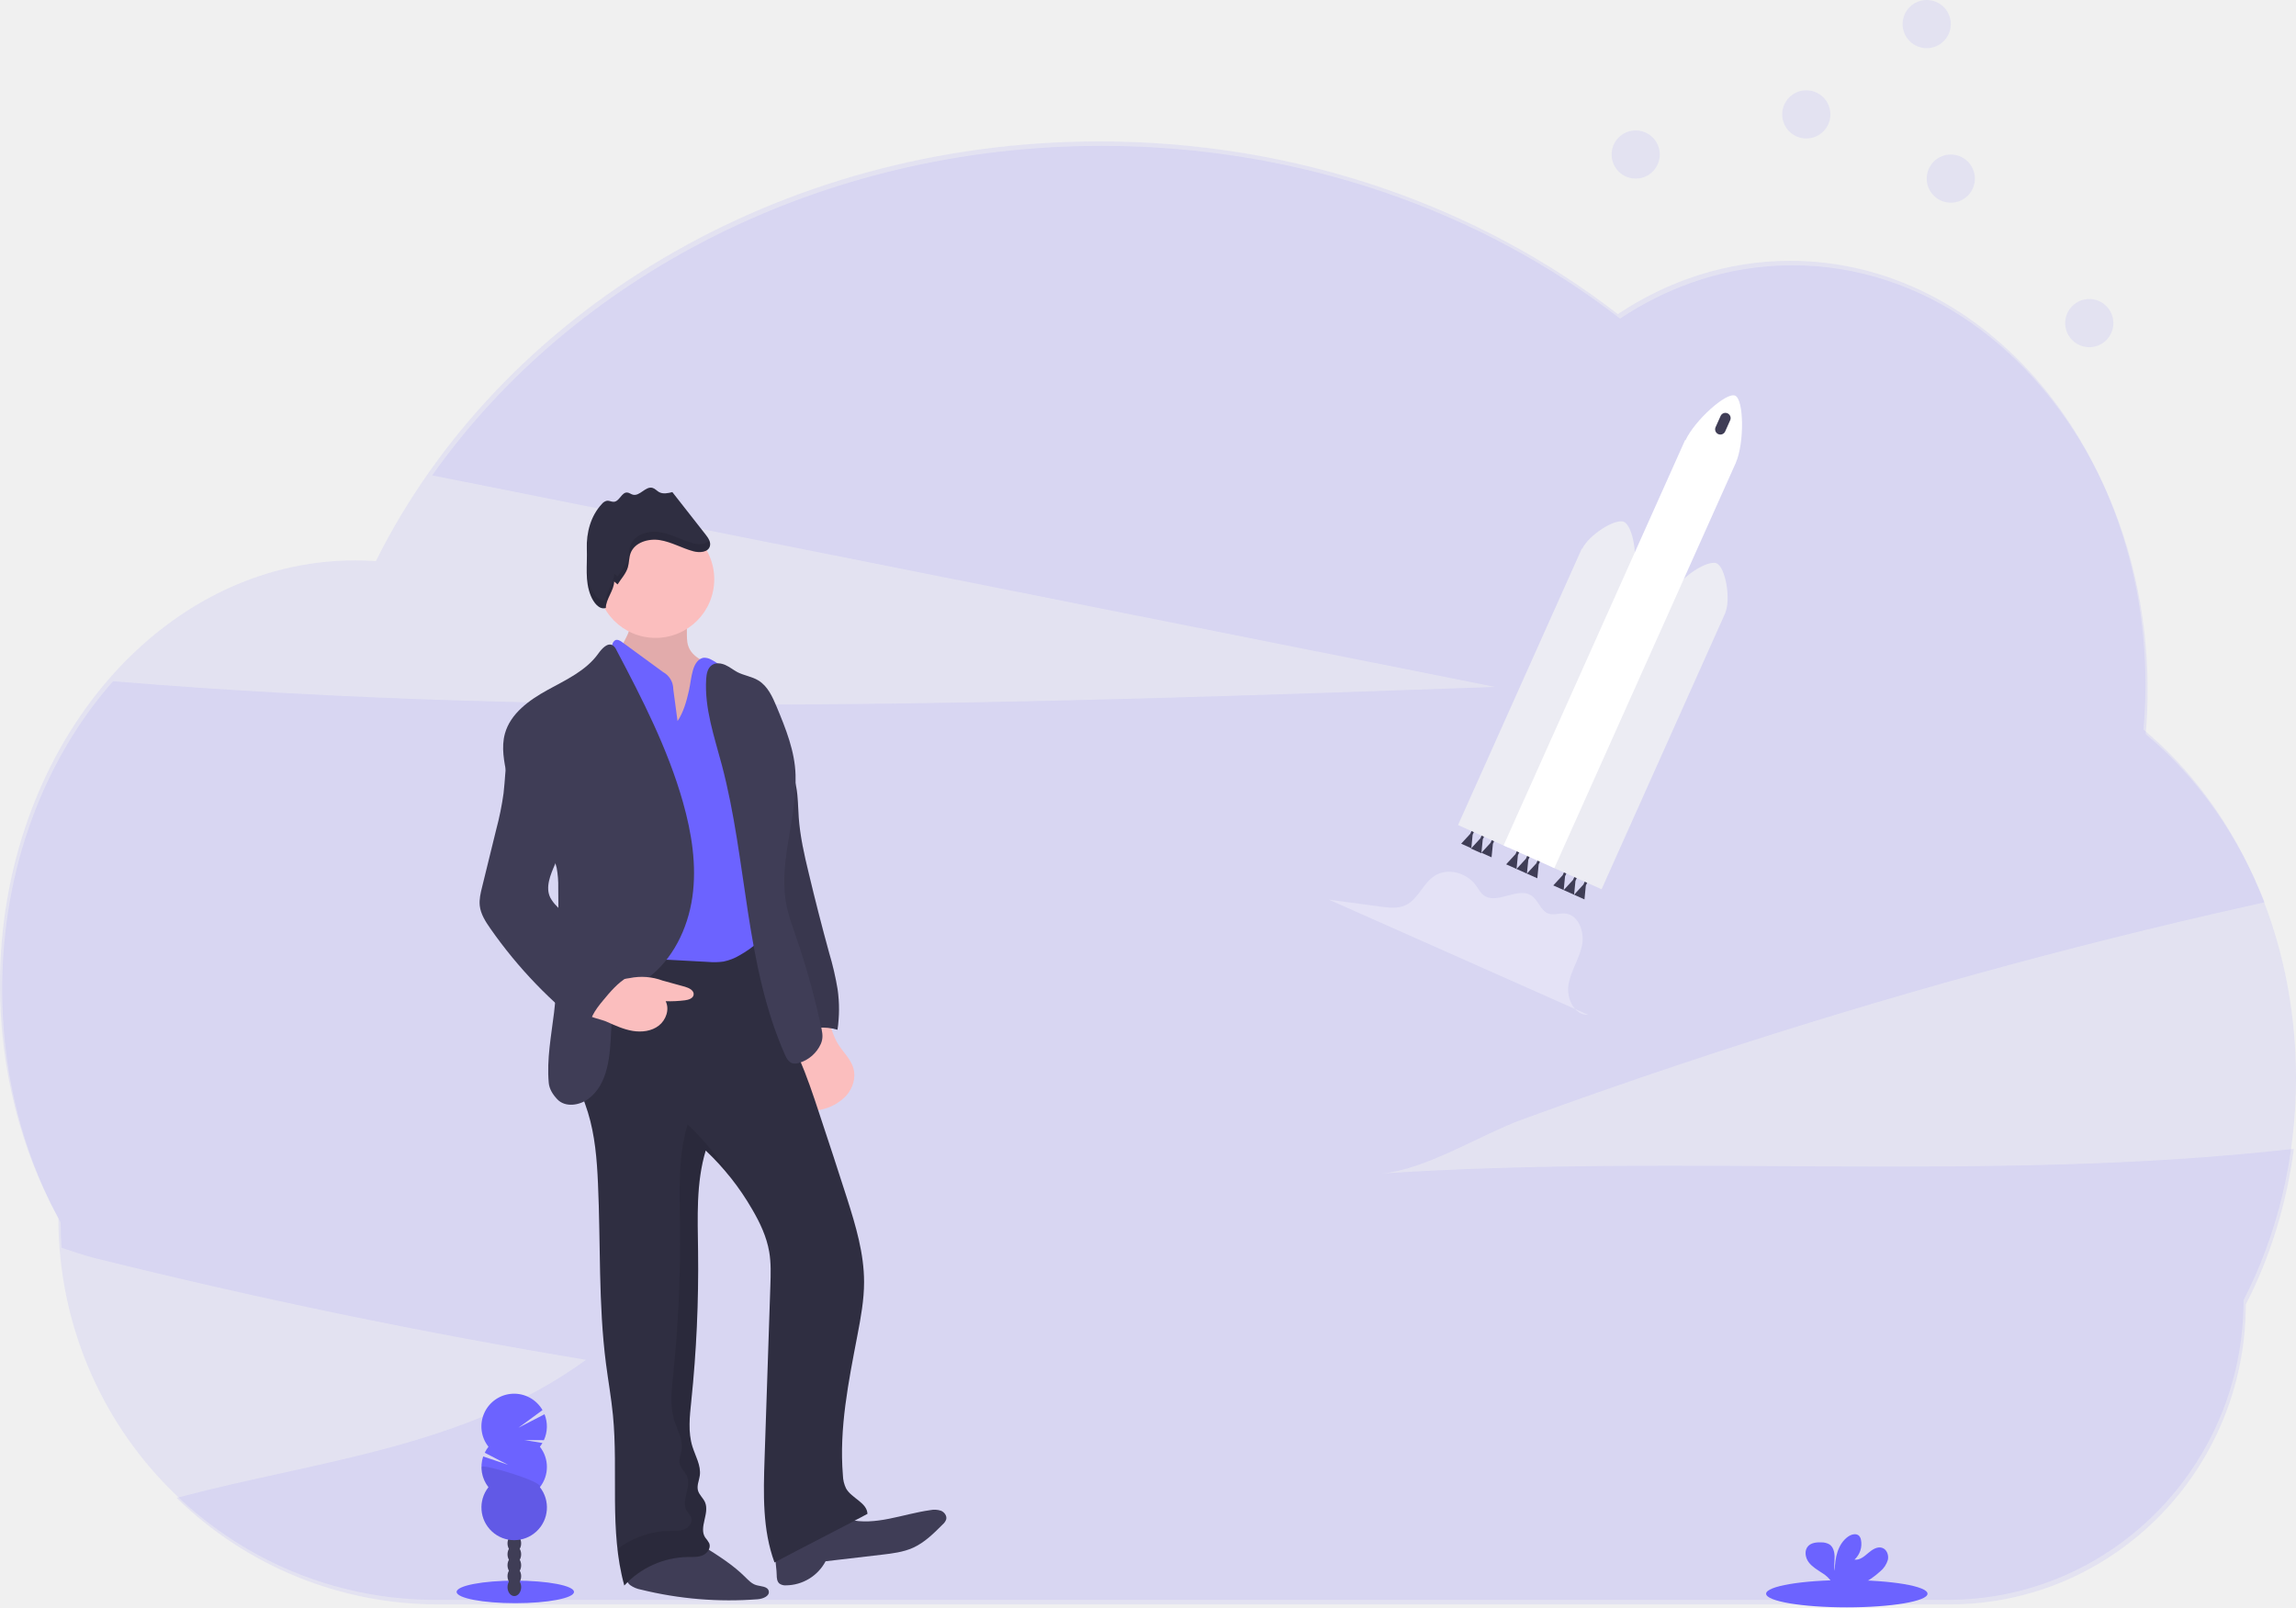
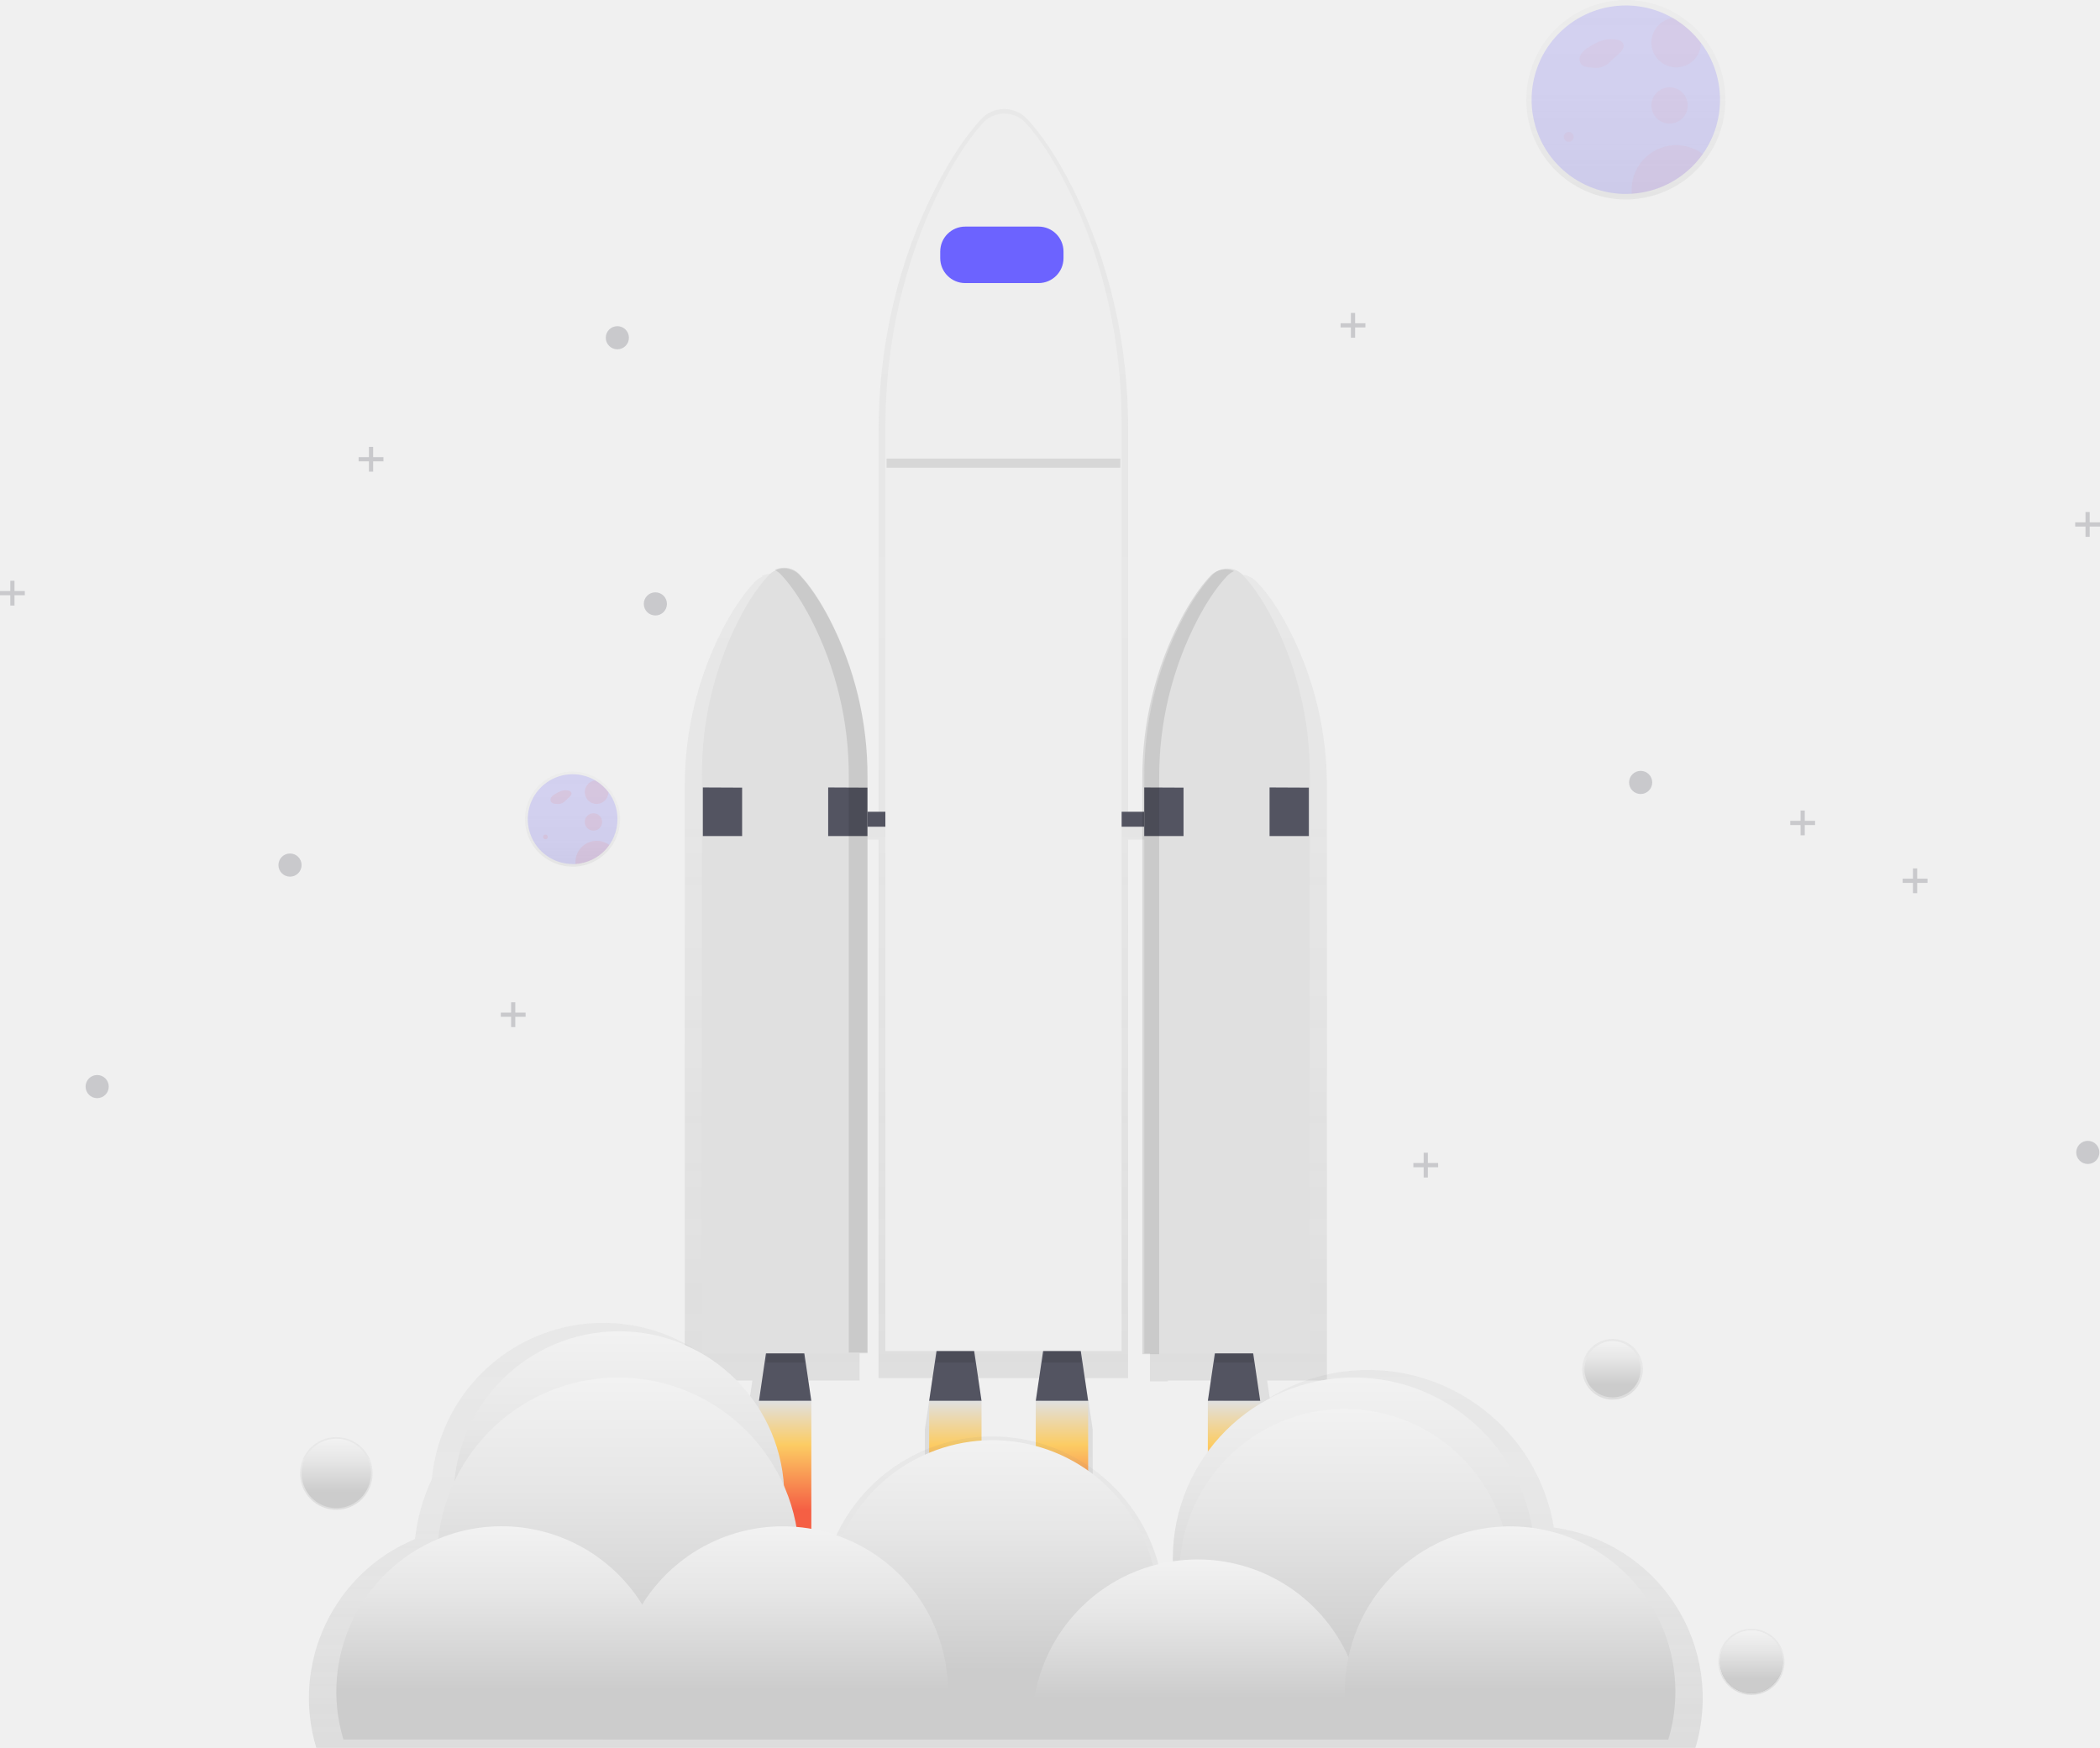
- <svg xmlns="http://www.w3.org/2000/svg" id="b717bf80-dc37-4ec2-be04-489cb3783f30" data-name="Layer 1" width="1144" height="800.93" viewBox="0 0 1144 800.93">
-   <path d="M1170.92,622a244.09,244.09,0,0,1-8.87,40.61,229,229,0,0,1-15.08,37c0,82.51-66.1,149.39-147.65,149.39H246.25A186.28,186.28,0,0,1,116,795.9c.32-.09.65-.18,1-.25,69.46-18.42,142.75-24.78,203-68.53Q196.85,706.69,75.14,676.41c-5-1.26-10.68-3.15-16.51-5.13-.27-4.16-.42-8.35-.42-12.57-.37-.67-.73-1.34-1.09-2q-2.38-4.43-4.58-9c-14.93-31-23.46-66.91-23.46-105.23,0-60.43,21.23-115,55.25-153.49C313.2,407.92,543.44,399.9,773,391.82q-100.68-20-201.34-40.06-164.17-32.65-328.34-65.34c69.85-98.68,193.12-164.21,333.54-164.21,98.82,0,189.14,32.45,258.34,86.07,25.44-16.91,54.73-26.56,85.9-26.56,64.9,0,121.63,41.73,152.44,104,0,0,0,0,0,0,15.58,31.5,24.52,68.24,24.52,107.48,0,7-.29,14-.86,20.89,0,.41-.06.81-.1,1.23,21.4,17.8,39.35,41.1,52.41,68.19.16.33.32.66.47,1q3.43,7.17,6.38,14.66l-.19,0q-12.6,2.79-25.17,5.69-135.49,31.3-268.47,75.86-38.12,12.78-76,26.62c-21.32,7.8-48.74,25.47-70.84,27,151.1-10.14,303.41,4.64,453.81-12.2Z" transform="translate(-28 -49.53)" fill="#6c63ff" opacity="0.1" />
-   <path d="M1172,586.75c0-71.93-30.06-135.47-76-173.67q.95-10.9,1-22.11c0-116.8-79.24-211.47-177-211.47-31.18,0-60.47,9.64-85.91,26.55C764.89,152.43,674.56,120,575.74,120,415,120,276.64,205.9,215.28,329.13c-3.41-.23-6.84-.36-10.3-.36-97.74,0-177,94.68-177,211.47,0,42.94,10.72,82.88,29.12,116.23h0c0,105.08,84.19,190.27,188,190.27H998.24c81.54,0,147.64-66.88,147.64-149.39h0C1162.44,665.17,1172,627.3,1172,586.75Z" transform="translate(-28 -49.53)" fill="#6c63ff" opacity="0.1" />
-   <path d="M426.72,592.32c.3,4,1.42,8.75,5.19,10.13a9.67,9.67,0,0,0,5.56-.09,23.55,23.55,0,0,0,12.35-7.07c3.15-3.66,4.72-8.83,3.4-13.46-1.27-4.42-4.83-7.73-7.34-11.57-2.94-4.49-3.88-9.58-5.92-14.39C423.77,557.42,425.81,580.31,426.72,592.32Z" transform="translate(-28 -49.53)" fill="#fbbebe" />
-   <path d="M409.71,399.53c-2.15,7,5.48,14.63,7.94,21.51s5.77,13.49,7.09,20.7c.92,4.95.87,10,1.22,15,.67,9.45,2.76,18.73,5,27.92q4.74,19.92,10.16,39.66a146.55,146.55,0,0,1,4.23,18.24,70.07,70.07,0,0,1-.07,20.09,25.66,25.66,0,0,0-19.08,1.75,56.61,56.61,0,0,1-7.25-23.59,123.39,123.39,0,0,1,.13-14.77c.64-13.91-5.39-27.84-5.59-41.77a78.81,78.81,0,0,0-1.14-14.4c-.65-3.27-.59-9.39-1.3-12.64-1.14-5.18,3.73-7.57,3.46-12.88l-1.48-29C412.73,410.31,407.63,404.09,409.71,399.53Z" transform="translate(-28 -49.53)" fill="#3f3d56" />
-   <path d="M409.71,399.53c-2.15,7,5.48,14.63,7.94,21.51s5.77,13.49,7.09,20.7c.92,4.95.87,10,1.22,15,.67,9.45,2.76,18.73,5,27.92q4.74,19.92,10.16,39.66a146.55,146.55,0,0,1,4.23,18.24,70.07,70.07,0,0,1-.07,20.09,25.66,25.66,0,0,0-19.08,1.75,56.61,56.61,0,0,1-7.25-23.59,123.39,123.39,0,0,1,.13-14.77c.64-13.91-5.39-27.84-5.59-41.77a78.81,78.81,0,0,0-1.14-14.4c-.65-3.27-.59-9.39-1.3-12.64-1.14-5.18,3.73-7.57,3.46-12.88l-1.48-29C412.73,410.31,407.63,404.09,409.71,399.53Z" transform="translate(-28 -49.53)" opacity="0.1" />
-   <path d="M336.7,377.08A11,11,0,0,0,339,381.7a256.32,256.32,0,0,0,34.43,39,18.42,18.42,0,0,0,3.24-4.56,68.67,68.67,0,0,0,8.4-34.62c-5.78-1.86-12.34-4.46-14.19-10.24-1.47-4.56.5-10-2.08-14.06-3.67-5.73-19.25-6.46-24.25-2.3-3.28,2.72-2.11,5.26-3.15,8.94C340.25,367.9,336.06,372.78,336.7,377.08Z" transform="translate(-28 -49.53)" fill="#fbbebe" />
-   <path d="M336.7,377.08A11,11,0,0,0,339,381.7a256.32,256.32,0,0,0,34.43,39,18.42,18.42,0,0,0,3.24-4.56,68.67,68.67,0,0,0,8.4-34.62c-5.78-1.86-12.34-4.46-14.19-10.24-1.47-4.56.5-10-2.08-14.06-3.67-5.73-19.25-6.46-24.25-2.3-3.28,2.72-2.11,5.26-3.15,8.94C340.25,367.9,336.06,372.78,336.7,377.08Z" transform="translate(-28 -49.53)" opacity="0.1" />
-   <path d="M341.9,839.33a13.49,13.49,0,0,0,5.48,2.3,183.85,183.85,0,0,0,58.19,4.79c2.61-.21,6.09-1.6,5.45-4.14-.6-2.37-4-2.21-6.3-2.92-2.17-.66-3.8-2.41-5.42-4-6-6-13.26-10.54-20.42-15.08a18.44,18.44,0,0,0-5.75-2.78c-2.47-.56-5.05-.09-7.55.39-6.3,1.19-18.31,1-23.3,5.65C338.29,827.24,337.71,835.66,341.9,839.33Z" transform="translate(-28 -49.53)" fill="#3f3d56" />
-   <path d="M415,834.34c0,1.55.18,3.29,1.36,4.28a5,5,0,0,0,3.23.88,22.56,22.56,0,0,0,19.77-12l28-3.27c5.3-.62,10.7-1.27,15.57-3.46,5.75-2.6,10.34-7.17,14.79-11.64a5.92,5.92,0,0,0,1.73-2.49c.46-1.76-.88-3.61-2.57-4.31a10.32,10.32,0,0,0-5.41-.3c-13.67,1.89-27.39,8-40.77,4.6-3.27-.83-6.52-2.24-9.89-2a20.43,20.43,0,0,0-5.28,1.41c-4.35,1.6-17.36,3.87-20.24,7.55S415,829.94,415,834.34Z" transform="translate(-28 -49.53)" fill="#3f3d56" />
-   <path d="M344.19,521.69c-4,6.23-12.43,7.59-18.32,12.06-9.05,6.87-10.58,19.67-11.1,31-.35,7.84-.57,15.8,1.17,23.46,1.22,5.33,3.36,10.41,5,15.64,3.5,11.37,4.48,23.35,5,35.23,1.37,30,.15,60.19,4,90,1.11,8.53,2.62,17,3.46,25.56,2.76,28.32-1.92,57.52,5.67,84.94a44.14,44.14,0,0,1,31.73-14.21c2.5,0,5.11.15,7.41-.86s4.12-3.69,3.16-6a18.37,18.37,0,0,0-2-2.84c-3.31-5,2.31-12.07-.09-17.58-.93-2.12-2.94-3.69-3.53-5.92-.63-2.42.59-4.9.93-7.38.68-5-2.19-9.66-3.68-14.45-2.25-7.25-1.35-15-.57-22.59a641.92,641.92,0,0,0,3.39-74.66c-.21-16.87-1.05-34.1,3.81-50.26a128.19,128.19,0,0,1,23.12,29.26c3.88,6.61,7.23,13.67,8.52,21.23.94,5.55.76,11.22.57,16.84q-1.44,43.15-2.89,86.3c-.58,17.4-1.08,35.31,4.95,51.63,15.33-8.16,31-16,46.33-24.21-.25-5.65-7.85-7.72-10.65-12.63a15.8,15.8,0,0,1-1.6-6.59c-1.94-23.38,2.83-46.74,7.24-69.78,1.68-8.78,3.32-17.63,3.31-26.56,0-14.18-4.15-28-8.44-41.51-4.54-14.31-9.29-28.56-14-42.81-3-9.15-6.1-18.31-9.92-27.17-3.6-8.38-7.88-16.47-10.95-25-4.93-13.78-6.62-28.47-8.27-43C386.11,512.92,365,517.53,344.19,521.69Z" transform="translate(-28 -49.53)" fill="#2f2e41" />
-   <circle cx="326.66" cy="288.64" r="29.22" fill="#fbbebe" />
-   <path d="M365.59,408.82,363.47,393a9.74,9.74,0,0,0-5.06-8.57l-20.36-14.88c-1-.76-2.38-1.56-3.54-1a3.37,3.37,0,0,0-1.41,2.08c-3.22,9.5-1.23,19.86-.11,29.83.95,8.31,1.27,16.68,1.59,25a184.69,184.69,0,0,1-.06,22.69c-1.1,13.08-5,26.24-2.39,39.11,1.72,8.51,4.75,16.42,5.46,25.08.49,6,.34,12.1,2.24,17.78,7-3,14.92-2.67,22.53-2.27l18.47,1a33.51,33.51,0,0,0,7.69-.18,26.05,26.05,0,0,0,8.07-3.16,55.39,55.39,0,0,0,16.85-14.7c-3.12-15.07-.09-30.63-2.17-45.88-1.19-8.79-4.17-17.26-5.57-26-1.72-10.79-1.05-22-4.14-32.48a93.69,93.69,0,0,0-6.64-15.38,28.37,28.37,0,0,0-12.71-12.95,7.17,7.17,0,0,0-3.34-.85c-2.94.17-4.76,3.29-5.58,6.13-1,3.4-1.28,7-2.06,10.41C370.11,398.8,368.49,404.61,365.59,408.82Z" transform="translate(-28 -49.53)" fill="#6c63ff" />
-   <path d="M305.7,597.32c3.89,4.12,11,3.11,15.52-.28,9.84-7.37,10.75-21.48,11.29-33.76.2-4.4.5-9,2.57-12.86,3.16-5.95,9.71-9.09,15.15-13.08,12.9-9.44,20.47-25,22.74-40.78s-.34-32-4.7-47.37c-7.54-26.57-20.24-51.34-33.13-75.76a5.68,5.68,0,0,0-1.79-2.3c-2.62-1.62-5.46,1.59-7.26,4.1-6.07,8.5-16.07,13.06-25.23,18.09s-18.52,11.73-21.29,21.8c-1.86,6.75-.41,13.93,1,20.78S287,448.19,290.69,454a173.87,173.87,0,0,1,11.67,19.89,38.22,38.22,0,0,1,3,8.06,49,49,0,0,1,.79,10c.21,20.72.42,41.51-2.08,62.08-1.42,11.64-3.7,23.32-2.66,35C301.66,592.17,303.48,595,305.7,597.32Z" transform="translate(-28 -49.53)" fill="#3f3d56" />
-   <path d="M330.4,558.7c4.16,1.86,8.37,3.79,12.87,4.53s9.43.14,13-2.65,5.45-8.07,3.41-12.15a60.37,60.37,0,0,0,9.6-.46c1.83-.23,4.05-.93,4.33-2.75.32-2.12-2.24-3.4-4.31-4l-11.16-3.07a29.76,29.76,0,0,0-16.41-1.24l-17,2.6a3,3,0,0,0-1.28.4,3.07,3.07,0,0,0-1,1.68c-.82,2.59-4.61,9.83-3.31,12.41C320.3,556.21,328.07,557.53,330.4,558.7Z" transform="translate(-28 -49.53)" fill="#fbbebe" />
-   <path d="M437,569.66a17.28,17.28,0,0,1-10.85,9.51,6.07,6.07,0,0,1-3.24.21c-2-.56-3.1-2.65-3.93-4.55-19.8-45.08-18.69-96.39-31.29-144-3.74-14.13-8.74-28.33-7.83-42.92.16-2.61.71-5.55,2.89-7,1.94-1.3,4.58-.95,6.7,0s4,2.5,6,3.56c3.31,1.69,7.16,2.17,10.34,4.08,4.72,2.83,7.14,8.24,9.25,13.32,4.51,10.84,9,22,9.35,33.76.77,22.84-9.36,44.79-4.09,67,1.05,4.4,2.6,8.67,4.08,12.94a391.57,391.57,0,0,1,13,46.81C437.93,565.1,438.05,567.17,437,569.66Z" transform="translate(-28 -49.53)" fill="#3f3d56" />
-   <path d="M335.71,340.74c1.75-2.83,4.18-5.32,5.12-8.51.67-2.27.53-4.73,1.34-7,2-5.48,8.94-7.5,14.69-6.56s10.92,4,16.54,5.53c3.11.86,7.43.6,8.31-2.51.58-2.06-.81-4.1-2.13-5.79L363,294.74c-2.18.56-4.62,1.08-6.6,0-1.14-.63-2-1.74-3.27-2.1-3.45-1-6.34,4.31-9.8,3.39-1-.26-1.79-1-2.79-1.08-2.79-.23-3.84,4.39-6.63,4.62-1.16.1-2.28-.64-3.43-.53a4.36,4.36,0,0,0-2.59,1.61c-5.55,5.89-7.8,14.34-7.5,22.42s-1.09,15.92,2,23.38c1.36,3.26,4.12,7.1,7.47,6,0-4.4,4.1-8.79,4.15-13.19" transform="translate(-28 -49.53)" fill="#2f2e41" />
+ <svg xmlns="http://www.w3.org/2000/svg" xmlns:xlink="http://www.w3.org/1999/xlink" id="61f8f3fd-6b56-45c5-89f2-afa0c413a7fa" data-name="Layer 1" width="925.18" height="770.09" viewBox="0 0 925.18 770.09">
+   <defs>
+     <linearGradient id="f2b43956-505e-42fa-8271-42f9f0912862" x1="580.55" y1="759" x2="580.55" y2="113" gradientUnits="userSpaceOnUse">
+       <stop offset="0" stop-color="gray" stop-opacity="0.25" />
+       <stop offset="0.54" stop-color="gray" stop-opacity="0.12" />
+       <stop offset="1" stop-color="gray" stop-opacity="0.1" />
+     </linearGradient>
+     <linearGradient id="93f39c8e-311a-4ffb-9b96-ec7d8ca6b5cd" x1="345.9" y1="617.2" x2="345.9" y2="679.83" gradientUnits="userSpaceOnUse">
+       <stop offset="0" stop-color="#e0e0e0" />
+       <stop offset="0.31" stop-color="#fccc63" />
+       <stop offset="0.77" stop-color="#f55f44" />
+     </linearGradient>
+     <linearGradient id="f0b6c0c1-af46-47f0-89cc-f1295e85d837" x1="420.89" y1="617.2" x2="420.89" y2="679.83" xlink:href="#93f39c8e-311a-4ffb-9b96-ec7d8ca6b5cd" />
+     <linearGradient id="835adc3d-9947-42f8-a8c1-90fc1375c35f" x1="467.86" y1="617.2" x2="467.86" y2="679.83" xlink:href="#93f39c8e-311a-4ffb-9b96-ec7d8ca6b5cd" />
+     <linearGradient id="05d2e404-cee9-4ec4-9322-f8806c9b5d69" x1="543.67" y1="617.2" x2="543.67" y2="679.83" xlink:href="#93f39c8e-311a-4ffb-9b96-ec7d8ca6b5cd" />
+     <linearGradient id="84020695-8aca-4fdc-a56d-10a85085e734" x1="580.55" y1="835.05" x2="580.55" y2="647.79" xlink:href="#f2b43956-505e-42fa-8271-42f9f0912862" />
+     <linearGradient id="ee8b87cd-bc8a-4975-b833-23268ebbebf9" x1="272.71" y1="586.52" x2="272.71" y2="732.18" gradientUnits="userSpaceOnUse">
+       <stop offset="0" stop-color="#f2f2f2" />
+       <stop offset="0.31" stop-color="#e6e6e6" />
+       <stop offset="0.77" stop-color="#ccc" />
+     </linearGradient>
+     <linearGradient id="93e0219e-fb1a-4fd7-ab06-cb9d2e8d46b6" x1="272.35" y1="606.91" x2="272.35" y2="766.41" xlink:href="#ee8b87cd-bc8a-4975-b833-23268ebbebf9" />
+     <linearGradient id="eaf709e1-10fa-49af-93d3-e446f8f22d21" x1="596.45" y1="606.91" x2="596.45" y2="766.41" xlink:href="#ee8b87cd-bc8a-4975-b833-23268ebbebf9" />
+     <linearGradient id="b99db109-4c8d-4947-bfd9-8341738d16d4" x1="592.44" y1="620.75" x2="592.44" y2="766.41" xlink:href="#ee8b87cd-bc8a-4975-b833-23268ebbebf9" />
+     <linearGradient id="73d53186-09ce-4d56-8d1f-5ffca19f900f" x1="574.72" y1="699.54" x2="574.72" y2="831.37" xlink:href="#ee8b87cd-bc8a-4975-b833-23268ebbebf9" />
+     <linearGradient id="f1bd4c24-bb4d-4277-a1fb-6bc8d7a55dfd" x1="482.23" y1="737.41" x2="482.23" y2="831.37" xlink:href="#ee8b87cd-bc8a-4975-b833-23268ebbebf9" />
+     <linearGradient id="319244db-d860-4fad-863b-9a3a16f5944b" x1="665.03" y1="751.98" x2="665.03" y2="831.37" xlink:href="#ee8b87cd-bc8a-4975-b833-23268ebbebf9" />
+     <linearGradient id="3a40aa9d-8c97-4785-a2ce-02f5c84266af" x1="802.69" y1="737.41" x2="802.69" y2="831.37" xlink:href="#ee8b87cd-bc8a-4975-b833-23268ebbebf9" />
+     <linearGradient id="f3ea85b0-d529-430f-a5f3-7431de71f741" x1="358.41" y1="737.41" x2="358.41" y2="831.37" xlink:href="#ee8b87cd-bc8a-4975-b833-23268ebbebf9" />
+     <linearGradient id="421cecf6-ea42-4f8e-95af-7dadfc0b5864" x1="710.43" y1="616.63" x2="710.43" y2="589.91" xlink:href="#f2b43956-505e-42fa-8271-42f9f0912862" />
+     <linearGradient id="b76e450b-11c8-416c-a0eb-ba73061d2446" x1="710.43" y1="590.89" x2="710.43" y2="615.65" xlink:href="#ee8b87cd-bc8a-4975-b833-23268ebbebf9" />
+     <linearGradient id="72df51fc-e37e-4ea5-a672-fa692e8e4323" x1="771.61" y1="746.75" x2="771.61" y2="717.62" xlink:href="#f2b43956-505e-42fa-8271-42f9f0912862" />
+     <linearGradient id="7c061988-e8ee-45a9-b1b1-05af47469914" x1="771.61" y1="718.34" x2="771.61" y2="746.02" gradientUnits="userSpaceOnUse">
+       <stop offset="0" stop-color="#f2f2f2" />
+       <stop offset="0.31" stop-color="#e0e0e0" />
+       <stop offset="0.77" stop-color="#b3b3b3" />
+     </linearGradient>
+     <linearGradient id="a0922416-7296-47ba-816d-5ff33eb958ea" x1="148.17" y1="665.16" x2="148.17" y2="633.14" xlink:href="#f2b43956-505e-42fa-8271-42f9f0912862" />
+     <linearGradient id="63e85972-a6d1-4957-b932-816027d688a4" x1="148.17" y1="633.86" x2="148.17" y2="664.45" xlink:href="#ee8b87cd-bc8a-4975-b833-23268ebbebf9" />
+     <linearGradient id="299d5e2e-be3b-4509-84b8-ec33c3786422" x1="853.67" y1="152.79" x2="853.67" y2="64.95" xlink:href="#f2b43956-505e-42fa-8271-42f9f0912862" />
+     <linearGradient id="f866518d-8775-4843-b285-e9e24a2ef8da" x1="771.61" y1="718.34" x2="771.61" y2="746.02" xlink:href="#ee8b87cd-bc8a-4975-b833-23268ebbebf9" />
+     <linearGradient id="20e3e192-3217-42d5-9266-898a1edf98f2" x1="389.67" y1="446.79" x2="389.67" y2="404.95" xlink:href="#f2b43956-505e-42fa-8271-42f9f0912862" />
+   </defs>
+   <g opacity="0.7">
+     <path d="M722,411.58a150.57,150.57,0,0,0-17-70c-5.34-10.15-10.21-16.46-14-20.33A10,10,0,0,0,679.6,319a10.28,10.28,0,0,0-4,2.58c-5.07,5.25-9.65,12.19-13.65,19.58a151.15,151.15,0,0,0-17.87,71.92v15.06h-9.66v-175c0-36.68-8.21-72.87-24.29-105-7.62-15.21-14.57-24.66-19.92-30.47a13.81,13.81,0,0,0-20.76,0c-7.24,7.87-13.77,18.27-19.48,29.33-16.91,32.79-25.5,70-25.5,107.77V428.14h-8.35V412.36a151.15,151.15,0,0,0-17.87-71.92c-4-7.38-8.58-14.32-13.65-19.58A10,10,0,0,0,473,318.74l.35.19a10.31,10.31,0,0,0-3.26,2.28c-3.75,3.87-8.62,10.18-14,20.33a150.57,150.57,0,0,0-17,70V673.18h29.8l-3.25,21.51V759H490V694.69l-3.25-21.51h29.37V434.91h8.35v237.2h23.8l-3.42,22.57V759h24.37V694.69l-3.42-22.57h32.07l-3.42,22.57V759h24.37V694.69l-3.42-22.57h19V434.91h9.66V673.54h7.83v-.36h25.89l-3.25,21.51V759h24.37V694.69l-3.25-21.51H722Z" transform="translate(-137.41 -64.95)" fill="url(#f2b43956-505e-42fa-8271-42f9f0912862)" />
+   </g>
+   <polygon points="357.44 617.2 334.37 617.2 338.49 589.19 353.32 589.19 357.44 617.2" fill="#535461" />
  <g opacity="0.1">
-     <path d="M392.17,636.52a126.89,126.89,0,0,0-21.57-26.71c-4.86,16.16-4,33.39-3.81,50.26a641.92,641.92,0,0,1-3.39,74.66c-.79,7.55-1.68,15.34.57,22.59,1.49,4.79,4.36,9.47,3.68,14.45-.34,2.48-1.56,5-.93,7.38.59,2.23,2.6,3.8,3.53,5.92,2.4,5.51-3.22,12.56.09,17.58a18.37,18.37,0,0,1,2,2.84c1,2.32-.86,5-3.16,6s-4.91.83-7.41.86a44.19,44.19,0,0,0-26.14,9.11,116.84,116.84,0,0,0,3.41,18.1,44.14,44.14,0,0,1,31.73-14.21c2.5,0,5.11.15,7.41-.86s4.12-3.69,3.16-6a18.37,18.37,0,0,0-2-2.84c-3.31-5,2.31-12.07-.09-17.58-.93-2.12-2.94-3.69-3.53-5.92-.63-2.42.59-4.9.93-7.38.68-5-2.19-9.66-3.68-14.45-2.25-7.25-1.36-15-.57-22.59a641.92,641.92,0,0,0,3.39-74.66c-.21-16.87-1.05-34.1,3.81-50.26A124.25,124.25,0,0,1,392.17,636.52Z" transform="translate(-28 -49.53)" />
+     <polygon points="337.34 600.31 354.47 600.31 353.32 592.48 338.49 592.48 337.34 600.31" />
+   </g>
+   <polygon points="555.2 617.2 532.13 617.2 536.25 589.19 551.08 589.19 555.2 617.2" fill="#535461" />
+   <g opacity="0.1">
+     <polygon points="535.1 600.31 552.23 600.31 551.08 592.48 536.25 592.48 535.1 600.31" />
+   </g>
+   <polygon points="432.43 617.2 409.35 617.2 413.47 589.19 428.31 589.19 432.43 617.2" fill="#535461" />
+   <g opacity="0.1">
+     <polygon points="412.32 600.31 429.46 600.31 428.31 592.48 413.47 592.48 412.32 600.31" />
+   </g>
+   <polygon points="479.39 617.2 456.32 617.2 460.44 589.19 475.27 589.19 479.39 617.2" fill="#535461" />
+   <g opacity="0.1">
+     <polygon points="459.29 600.31 476.43 600.31 475.27 592.48 460.44 592.48 459.29 600.31" />
+   </g>
+   <rect x="357.44" y="357.64" width="164.8" height="6.59" fill="#535461" />
+   <path d="M685.13,318.46a9.29,9.29,0,0,0-13.77,0c-4.8,5.11-9.13,11.87-12.92,19.06a150.58,150.58,0,0,0-16.91,70V661.21h72.93V406.47a150,150,0,0,0-16.11-68.21C693.29,328.38,688.68,322.23,685.13,318.46Z" transform="translate(-137.41 -64.95)" fill="#e0e0e0" />
+   <path d="M476,318.46a9.29,9.29,0,0,1,13.77,0c4.8,5.11,9.13,11.87,12.92,19.06a150.58,150.58,0,0,1,16.91,70V661.21H446.65V406.47a150,150,0,0,1,16.11-68.21C467.81,328.38,472.42,322.23,476,318.46Z" transform="translate(-137.41 -64.95)" fill="#e0e0e0" />
+   <polygon points="309.65 346.93 326.95 347.01 326.95 368.35 309.65 368.35 309.65 346.93" fill="#535461" />
+   <polygon points="364.86 346.93 382.16 347.01 382.16 368.35 364.86 368.35 364.86 346.93" fill="#535461" />
+   <polygon points="504.11 346.93 521.42 347.01 521.42 368.35 504.11 368.35 504.11 346.93" fill="#535461" />
+   <polygon points="559.32 346.93 576.63 347.01 576.63 368.35 559.32 368.35 559.32 346.93" fill="#535461" />
+   <g opacity="0.1">
+     <path d="M502.66,337.19c-3.78-7.19-8.12-13.95-12.92-19.06a9.26,9.26,0,0,0-11-2.07,9.83,9.83,0,0,1,2.78,2.07c4.8,5.11,9.13,11.87,12.92,19.06a150.58,150.58,0,0,1,16.91,70V660.86h8.24V407.22A150.58,150.58,0,0,0,502.66,337.19Z" transform="translate(-137.41 -64.95)" />
  </g>
  <g opacity="0.1">
-     <path d="M320.42,324c0-1.37,0-2.75,0-4.14-.06,1.07-.06,2.14,0,3.2C320.41,323.4,320.41,323.71,320.42,324Z" transform="translate(-28 -49.53)" />
-     <path d="M373.4,320.25c-5.62-1.54-10.8-4.58-16.54-5.53s-12.71,1.08-14.69,6.56c-.81,2.22-.67,4.68-1.34,7-.94,3.19-3.37,5.68-5.12,8.51l-1.65-1.46c-.05,4.4-4.1,8.79-4.15,13.19-3.35,1.09-6.11-2.75-7.47-6a30.31,30.31,0,0,1-2.08-11.26c-.09,5.23,0,10.32,2.08,15.26,1.36,3.26,4.12,7.1,7.47,6,0-4.4,4.1-8.79,4.15-13.19l1.65,1.46c1.75-2.83,4.18-5.32,5.12-8.51.67-2.27.53-4.73,1.34-7,2-5.48,8.94-7.5,14.69-6.56s10.92,4,16.54,5.53c3.11.86,7.43.6,8.31-2.51a4.44,4.44,0,0,0-.39-3.11C379.93,320.88,376.18,321,373.4,320.25Z" transform="translate(-28 -49.53)" />
+     <path d="M665,337.89c3.78-7.19,8.12-13.95,12.92-19.06a9.8,9.8,0,0,1,3.19-2.28,9.27,9.27,0,0,0-10.6,2.28c-4.8,5.11-9.13,11.87-12.92,19.06a150.58,150.58,0,0,0-16.91,70V661.56h7.42V407.93A150.58,150.58,0,0,1,665,337.89Z" transform="translate(-137.41 -64.95)" />
  </g>
-   <path d="M278.89,444.91A149.69,149.69,0,0,1,275.21,463l-7,28.53c-.75,3-1.5,6.16-1.17,9.27.46,4.19,2.84,7.9,5.25,11.36a226.67,226.67,0,0,0,49.58,51.44c-1.11-5.7,2.84-11,6.55-15.48s7.33-8.77,12.18-11.67Q322.38,519.33,305.34,501a18.56,18.56,0,0,1-3.06-4c-2.74-5.29,0-11.61,2.38-17.07,7.53-17.39,11.09-37.13,6.26-55.45-1.82-6.89-5-13.77-10.79-18-2.53-1.85-6-3.1-8.76-1.71a9.77,9.77,0,0,0-3,2.7C279.38,418.46,280.45,431.61,278.89,444.91Z" transform="translate(-28 -49.53)" fill="#3f3d56" />
-   <ellipse cx="256.76" cy="793.24" rx="29.24" ry="5.62" fill="#6c63ff" />
-   <ellipse cx="256.27" cy="790.85" rx="3.4" ry="4.46" fill="#3f3d56" />
-   <ellipse cx="256.27" cy="785.4" rx="3.4" ry="4.46" fill="#3f3d56" />
-   <ellipse cx="256.27" cy="779.96" rx="3.4" ry="4.46" fill="#3f3d56" />
-   <ellipse cx="256.27" cy="774.51" rx="3.4" ry="4.46" fill="#3f3d56" />
-   <ellipse cx="256.27" cy="769.06" rx="3.4" ry="4.46" fill="#3f3d56" />
-   <ellipse cx="256.27" cy="763.62" rx="3.4" ry="4.46" fill="#3f3d56" />
-   <ellipse cx="256.27" cy="758.17" rx="3.4" ry="4.46" fill="#3f3d56" />
-   <path d="M297,770.43a15.77,15.77,0,0,0,1.27-1.87l-8.94-1.47,9.67.07a16.35,16.35,0,0,0,.31-12.92l-13,6.73,12-8.79a16.31,16.31,0,1,0-26.93,18.25,15.94,15.94,0,0,0-1.86,3l11.61,6-12.38-4.15a16.31,16.31,0,0,0,2.63,15.31,16.31,16.31,0,1,0,25.63,0,16.3,16.3,0,0,0,0-20.16Z" transform="translate(-28 -49.53)" fill="#6c63ff" />
-   <path d="M267.89,780.51a16.21,16.21,0,0,0,3.49,10.08,16.31,16.31,0,1,0,25.63,0C299.2,787.82,267.89,778.68,267.89,780.51Z" transform="translate(-28 -49.53)" opacity="0.1" />
-   <ellipse cx="920.19" cy="794.14" rx="40.21" ry="6.8" fill="#6c63ff" />
-   <path d="M964.82,832.55a11.66,11.66,0,0,0,3.83-5.78c.5-2.3-.48-5.06-2.68-5.9-2.46-.94-5.09.77-7.08,2.49s-4.28,3.69-6.88,3.32a10.5,10.5,0,0,0,3.24-9.81,4.12,4.12,0,0,0-.9-2c-1.37-1.46-3.84-.83-5.48.32-5.2,3.65-6.65,10.72-6.68,17.07-.52-2.29-.08-4.68-.09-7s-.66-5-2.65-6.22a7.92,7.92,0,0,0-4-.95c-2.33-.09-4.94.15-6.53,1.86-2,2.12-1.47,5.68.25,8s4.35,3.81,6.77,5.42a15,15,0,0,1,4.83,4.61,4.16,4.16,0,0,1,.36.83h14.66A40.77,40.77,0,0,0,964.82,832.55Z" transform="translate(-28 -49.53)" fill="#6c63ff" />
-   <polygon points="733.75 415.98 734.62 414.04 733.46 413.52 732.59 415.46 728.04 420.41 733.09 422.67 733.75 415.98" fill="#3f3d56" />
-   <polygon points="738.79 418.3 739.68 416.31 738.49 415.77 737.6 417.76 732.93 422.84 738.11 425.16 738.79 418.3" fill="#3f3d56" />
-   <polygon points="743.85 420.5 744.72 418.56 743.55 418.04 742.68 419.98 738.13 424.93 743.18 427.19 743.85 420.5" fill="#3f3d56" />
-   <polygon points="779.8 436.66 780.69 434.67 779.5 434.13 778.61 436.12 773.94 441.2 779.12 443.52 779.8 436.66" fill="#3f3d56" />
-   <polygon points="784.98 438.98 785.87 436.99 784.68 436.45 783.78 438.44 779.12 443.52 784.3 445.84 784.98 438.98" fill="#3f3d56" />
-   <polygon points="790.15 441.29 791.05 439.3 789.85 438.77 788.96 440.76 784.3 445.84 789.47 448.16 790.15 441.29" fill="#3f3d56" />
-   <polygon points="756.31 426.14 757.2 424.15 756.01 423.61 755.12 425.61 750.45 430.69 755.63 433 756.31 426.14" fill="#3f3d56" />
-   <polygon points="761.49 428.46 762.38 426.47 761.18 425.93 760.29 427.92 755.63 433 760.8 435.32 761.49 428.46" fill="#3f3d56" />
-   <polygon points="766.66 430.77 767.55 428.78 766.36 428.25 765.47 430.24 760.8 435.32 765.98 437.64 766.66 430.77" fill="#3f3d56" />
-   <path d="M841.43,334.2c2.92-6.92.09-22.66-4.26-24.61s-17.59,6.6-20.81,13.39l-.2-.1L754.48,460.64,779.76,472,841.44,334.2Z" transform="translate(-28 -49.53)" fill="#ececf3" />
-   <path d="M887.62,354.88c2.91-6.92.09-22.66-4.27-24.61s-17.58,6.6-20.8,13.39l-.21-.1L800.66,481.32,826,492.64l61.68-137.76Z" transform="translate(-28 -49.53)" fill="#ececf3" />
-   <path d="M892.89,280.12c4.35-10.12,4-31.48-.32-33.43s-20.1,12.22-24.75,22.21l-.2-.1-90.45,202,25.28,11.32,90.45-202Z" transform="translate(-28 -49.53)" fill="#fff" />
-   <rect x="883.82" y="255" width="5.23" height="11.34" rx="2.62" transform="translate(155.92 -389.02) rotate(24.12)" fill="#3f3d56" />
-   <path d="M690.17,497.83l25.68,3.46c4.15.56,8.57,1.08,12.38-.66,6.31-2.89,8.71-10.87,14.52-14.65,6.55-4.27,16.12-1.56,20.69,4.78,1.2,1.68,2.15,3.59,3.79,4.84,6.57,5,17-4.4,23.88.24,3.43,2.33,4.51,7.54,8.43,8.92,2.59.91,5.45-.27,8.19-.05,6.85.55,9.94,9.34,8.5,16.06s-5.6,12.66-6.72,19.43,2.94,15.41,9.79,15" transform="translate(-28 -49.53)" fill="#fff" opacity="0.3" />
-   <circle cx="815" cy="77" r="12" fill="#6c63ff" opacity="0.1" />
-   <circle cx="960" cy="12" r="12" fill="#6c63ff" opacity="0.1" />
-   <circle cx="900" cy="57" r="12" fill="#6c63ff" opacity="0.1" />
-   <circle cx="1041" cy="161" r="12" fill="#6c63ff" opacity="0.1" />
-   <circle cx="972" cy="89" r="12" fill="#6c63ff" opacity="0.1" />
+   <rect x="334.37" y="617.2" width="23.07" height="62.62" fill="url(#93f39c8e-311a-4ffb-9b96-ec7d8ca6b5cd)" />
+   <rect x="409.35" y="617.2" width="23.07" height="62.62" fill="url(#f0b6c0c1-af46-47f0-89cc-f1295e85d837)" />
+   <rect x="456.32" y="617.2" width="23.07" height="62.62" fill="url(#835adc3d-9947-42f8-a8c1-90fc1375c35f)" />
+   <rect x="532.13" y="617.2" width="23.07" height="62.62" fill="url(#05d2e404-cee9-4ec4-9322-f8806c9b5d69)" />
+   <path d="M589.7,119.56a12.84,12.84,0,0,0-19.65,0c-6.85,7.66-13,17.79-18.44,28.57-16,31.94-24.14,68.19-24.14,104.95V660.17H631.56V251.44c0-35.72-7.77-71-23-102.21C601.35,134.42,594.77,125.22,589.7,119.56Z" transform="translate(-137.41 -64.95)" fill="#eee" />
+   <rect x="414.23" y="99.83" width="54.31" height="24.89" rx="11" ry="11" fill="#6c63ff" />
+   <g opacity="0.7">
+     <path d="M822,737.93h0A83,83,0,0,0,657.12,752c0,.41,0,.81,0,1.22h0a76.61,76.61,0,0,0-9.1,1.95,75.84,75.84,0,0,0-142.6-12.91,75,75,0,0,0-20.92-4.78h0a82.38,82.38,0,0,0-5.71-18.85,75.8,75.8,0,0,0-151.12-2A82.45,82.45,0,0,0,320.25,743h0a75.88,75.88,0,0,0-43.49,92H884.34A75.86,75.86,0,0,0,822,737.93Z" transform="translate(-137.41 -64.95)" fill="url(#84020695-8aca-4fdc-a56d-10a85085e734)" />
+   </g>
+   <circle cx="272.71" cy="659.35" r="72.83" fill="url(#ee8b87cd-bc8a-4975-b833-23268ebbebf9)" />
+   <circle cx="272.35" cy="686.66" r="79.75" fill="url(#93e0219e-fb1a-4fd7-ab06-cb9d2e8d46b6)" />
+   <circle cx="596.45" cy="686.66" r="79.75" fill="url(#eaf709e1-10fa-49af-93d3-e446f8f22d21)" />
+   <circle cx="592.44" cy="693.58" r="72.83" fill="url(#b99db109-4c8d-4947-bfd9-8341738d16d4)" />
+   <path d="M647.55,772.37a72.7,72.7,0,0,1-30.12,59H532a72.86,72.86,0,1,1,115.54-59Z" transform="translate(-137.41 -64.95)" fill="url(#73d53186-09ce-4d56-8d1f-5ffca19f900f)" />
+   <path d="M555.06,810.24a72.5,72.5,0,0,1-3.12,21.12H412.51a0,0,0,0,1,0-.05,72.83,72.83,0,0,1,69.28-93.9h.45q3.06,0,6.07.25a72.07,72.07,0,0,1,20.09,4.59A72.85,72.85,0,0,1,555.06,810.24Z" transform="translate(-137.41 -64.95)" fill="url(#f1bd4c24-bb4d-4277-a1fb-6bc8d7a55dfd)" />
+   <path d="M737.87,824.81q0,3.27-.29,6.47a.18.18,0,0,1,0,.09H592.5c-.2-2.16-.3-4.35-.3-6.55a72.76,72.76,0,0,1,61.92-72A73.77,73.77,0,0,1,665,752c1.86,0,3.71.07,5.54.2a72.89,72.89,0,0,1,60.9,42.74c.3.66.59,1.33.86,2A72.48,72.48,0,0,1,737.87,824.81Z" transform="translate(-137.41 -64.95)" fill="url(#319244db-d860-4fad-863b-9a3a16f5944b)" />
+   <path d="M875.52,810.24a72.5,72.5,0,0,1-3.12,21.12H733s0,0,0,0a73.29,73.29,0,0,1-1.87-34.54c.12-.63.24-1.27.38-1.89a72.86,72.86,0,0,1,71.22-57.51c2.29,0,4.54.1,6.77.32,1,.08,2,.2,3,.33A72.84,72.84,0,0,1,875.52,810.24Z" transform="translate(-137.41 -64.95)" fill="url(#3a40aa9d-8c97-4785-a2ce-02f5c84266af)" />
+   <path d="M428.13,831.37c.24-.76.45-1.52.66-2.29A72.88,72.88,0,0,0,339,740a69.46,69.46,0,0,0-8.51,2.94,72.9,72.9,0,0,0-41.78,88.4H428.13Z" transform="translate(-137.41 -64.95)" fill="url(#f3ea85b0-d529-430f-a5f3-7431de71f741)" />
+   <g opacity="0.7">
+     <circle cx="710.43" cy="603.27" r="13.36" fill="url(#421cecf6-ea42-4f8e-95af-7dadfc0b5864)" />
+   </g>
+   <circle cx="710.43" cy="603.27" r="12.38" fill="url(#b76e450b-11c8-416c-a0eb-ba73061d2446)" />
+   <g opacity="0.7">
+     <circle cx="771.61" cy="732.18" r="14.57" fill="url(#72df51fc-e37e-4ea5-a672-fa692e8e4323)" />
+   </g>
+   <circle cx="771.61" cy="732.18" r="13.84" fill="url(#7c061988-e8ee-45a9-b1b1-05af47469914)" />
+   <g opacity="0.7">
+     <circle cx="148.17" cy="649.15" r="16.01" fill="url(#a0922416-7296-47ba-816d-5ff33eb958ea)" />
+   </g>
+   <circle cx="148.17" cy="649.15" r="15.29" fill="url(#63e85972-a6d1-4957-b932-816027d688a4)" />
+   <g opacity="0.4">
+     <path d="M888.73,82.42h0a44.33,44.33,0,0,0-13.08-11.58h0a43.92,43.92,0,1,0-22,82c.93,0,1.86,0,2.78-.09a43.91,43.91,0,0,0,32.28-70.28Z" transform="translate(-137.41 -64.95)" fill="url(#299d5e2e-be3b-4509-84b8-ec33c3786422)" />
+   </g>
+   <path d="M895.18,108.87A41.51,41.51,0,0,1,856.3,150.3c-.87.06-1.75.09-2.63.09a41.51,41.51,0,1,1,20.76-77.47h0a41.9,41.9,0,0,1,12.37,10.95h0A41.3,41.3,0,0,1,895.18,108.87Z" transform="translate(-137.41 -64.95)" fill="#6c63ff" opacity="0.2" />
+   <path d="M843.45,82.54a45.19,45.19,0,0,0-6.19,3.26,9.8,9.8,0,0,0-3.31,3,3.9,3.9,0,0,0-.08,4.23c1,1.38,3,1.6,4.67,1.69a8.86,8.86,0,0,0,8.48-2.8l3.57-3.24c1.24-1.12,2.6-2.67,2.06-4.25-.41-1.21-1.77-1.8-3-2a12.59,12.59,0,0,0-8.93,1.57" transform="translate(-137.41 -64.95)" fill="#f55f44" opacity="0.05" />
+   <circle cx="691.13" cy="60.31" r="2.18" fill="#f55f44" opacity="0.05" />
+   <circle cx="735.56" cy="46.47" r="8.01" fill="#f55f44" opacity="0.05" />
+   <path d="M886.81,83.86h0a10.93,10.93,0,1,1-12.37-11h0A41.9,41.9,0,0,1,886.81,83.86Z" transform="translate(-137.41 -64.95)" fill="#f55f44" opacity="0.05" />
+   <path d="M887.61,132.78A41.41,41.41,0,0,1,856.3,150.3c-.05-.57-.08-1.15-.08-1.73a19.67,19.67,0,0,1,31.39-15.79Z" transform="translate(-137.41 -64.95)" fill="#f55f44" opacity="0.05" />
+   <circle cx="722.81" cy="344.72" r="5.1" fill="#535461" opacity="0.25" />
+   <circle cx="42.81" cy="478.72" r="5.1" fill="#535461" opacity="0.25" />
+   <circle cx="919.81" cy="507.72" r="5.1" fill="#535461" opacity="0.25" />
+   <circle cx="288.73" cy="266.06" r="5.1" fill="#535461" opacity="0.25" />
+   <circle cx="271.98" cy="148.8" r="5.1" fill="#535461" opacity="0.25" />
+   <circle cx="127.77" cy="381.13" r="5.1" fill="#535461" opacity="0.25" />
+   <polygon points="849.18 387.12 844.64 387.12 844.64 382.59 842.79 382.59 842.79 387.12 838.25 387.12 838.25 388.98 842.79 388.98 842.79 393.51 844.64 393.51 844.64 388.98 849.18 388.98 849.18 387.12" fill="#535461" opacity="0.25" />
+   <polygon points="925.18 230.12 920.64 230.12 920.64 225.59 918.79 225.59 918.79 230.12 914.25 230.12 914.25 231.98 918.79 231.98 918.79 236.51 920.64 236.51 920.64 231.98 925.18 231.98 925.18 230.12" fill="#535461" opacity="0.25" />
+   <polygon points="601.55 142.41 597.01 142.41 597.01 137.87 595.16 137.87 595.16 142.41 590.62 142.41 590.62 144.26 595.16 144.26 595.16 148.8 597.01 148.8 597.01 144.26 601.55 144.26 601.55 142.41" fill="#535461" opacity="0.25" />
+   <polygon points="799.65 361.63 795.11 361.63 795.11 357.1 793.26 357.1 793.26 361.63 788.73 361.63 788.73 363.49 793.26 363.49 793.26 368.02 795.11 368.02 795.11 363.49 799.65 363.49 799.65 361.63" fill="#535461" opacity="0.25" />
+   <polygon points="633.59 512.39 629.06 512.39 629.06 507.86 627.21 507.86 627.21 512.39 622.67 512.39 622.67 514.25 627.21 514.25 627.21 518.78 629.06 518.78 629.06 514.25 633.59 514.25 633.59 512.39" fill="#535461" opacity="0.25" />
+   <polygon points="168.93 201.4 164.39 201.4 164.39 196.87 162.54 196.87 162.54 201.4 158 201.4 158 203.25 162.54 203.25 162.54 207.79 164.39 207.79 164.39 203.25 168.93 203.25 168.93 201.4" fill="#535461" opacity="0.25" />
+   <polygon points="10.93 260.4 6.39 260.4 6.39 255.87 4.54 255.87 4.54 260.4 0 260.4 0 262.25 4.54 262.25 4.54 266.79 6.39 266.79 6.39 262.25 10.93 262.25 10.93 260.4" fill="#535461" opacity="0.25" />
+   <polygon points="231.56 446.12 227.02 446.12 227.02 441.58 225.17 441.58 225.17 446.12 220.64 446.12 220.64 447.97 225.17 447.97 225.17 452.51 227.02 452.51 227.02 447.97 231.56 447.97 231.56 446.12" fill="#535461" opacity="0.25" />
+   <circle cx="771.61" cy="732.18" r="13.84" fill="url(#f866518d-8775-4843-b285-e9e24a2ef8da)" />
+   <g opacity="0.4">
+     <path d="M406.37,413.27h0a21.11,21.11,0,0,0-6.23-5.52h0a20.92,20.92,0,1,0-10.46,39c.44,0,.89,0,1.32,0a20.92,20.92,0,0,0,15.37-33.47Z" transform="translate(-137.41 -64.95)" fill="url(#20e3e192-3217-42d5-9266-898a1edf98f2)" />
+   </g>
+   <path d="M409.44,425.87a19.77,19.77,0,0,1-18.52,19.73c-.41,0-.83,0-1.25,0a19.77,19.77,0,1,1,9.89-36.9h0a20,20,0,0,1,5.89,5.21h0A19.67,19.67,0,0,1,409.44,425.87Z" transform="translate(-137.41 -64.95)" fill="#6c63ff" opacity="0.2" />
+   <path d="M384.8,413.33a21.52,21.52,0,0,0-3,1.55,4.67,4.67,0,0,0-1.58,1.41,1.86,1.86,0,0,0,0,2,2.83,2.83,0,0,0,2.22.8,4.22,4.22,0,0,0,4-1.33l1.7-1.54c.59-.54,1.24-1.27,1-2a1.79,1.79,0,0,0-1.44-1,6,6,0,0,0-4.25.75" transform="translate(-137.41 -64.95)" fill="#f55f44" opacity="0.1" />
+   <circle cx="240.29" cy="368.72" r="1.04" fill="#f55f44" opacity="0.1" />
+   <circle cx="261.45" cy="362.13" r="3.82" fill="#f55f44" opacity="0.1" />
+   <path d="M405.45,414h0a5.2,5.2,0,1,1-5.89-5.22h0A20,20,0,0,1,405.45,414Z" transform="translate(-137.41 -64.95)" fill="#f55f44" opacity="0.1" />
+   <path d="M405.84,437.26a19.72,19.72,0,0,1-14.91,8.35c0-.27,0-.55,0-.83a9.37,9.37,0,0,1,15-7.52Z" transform="translate(-137.41 -64.95)" fill="#f55f44" opacity="0.1" />
+   <g opacity="0.1">
+     <rect x="390.59" y="202.05" width="103" height="4" />
+   </g>
</svg>
